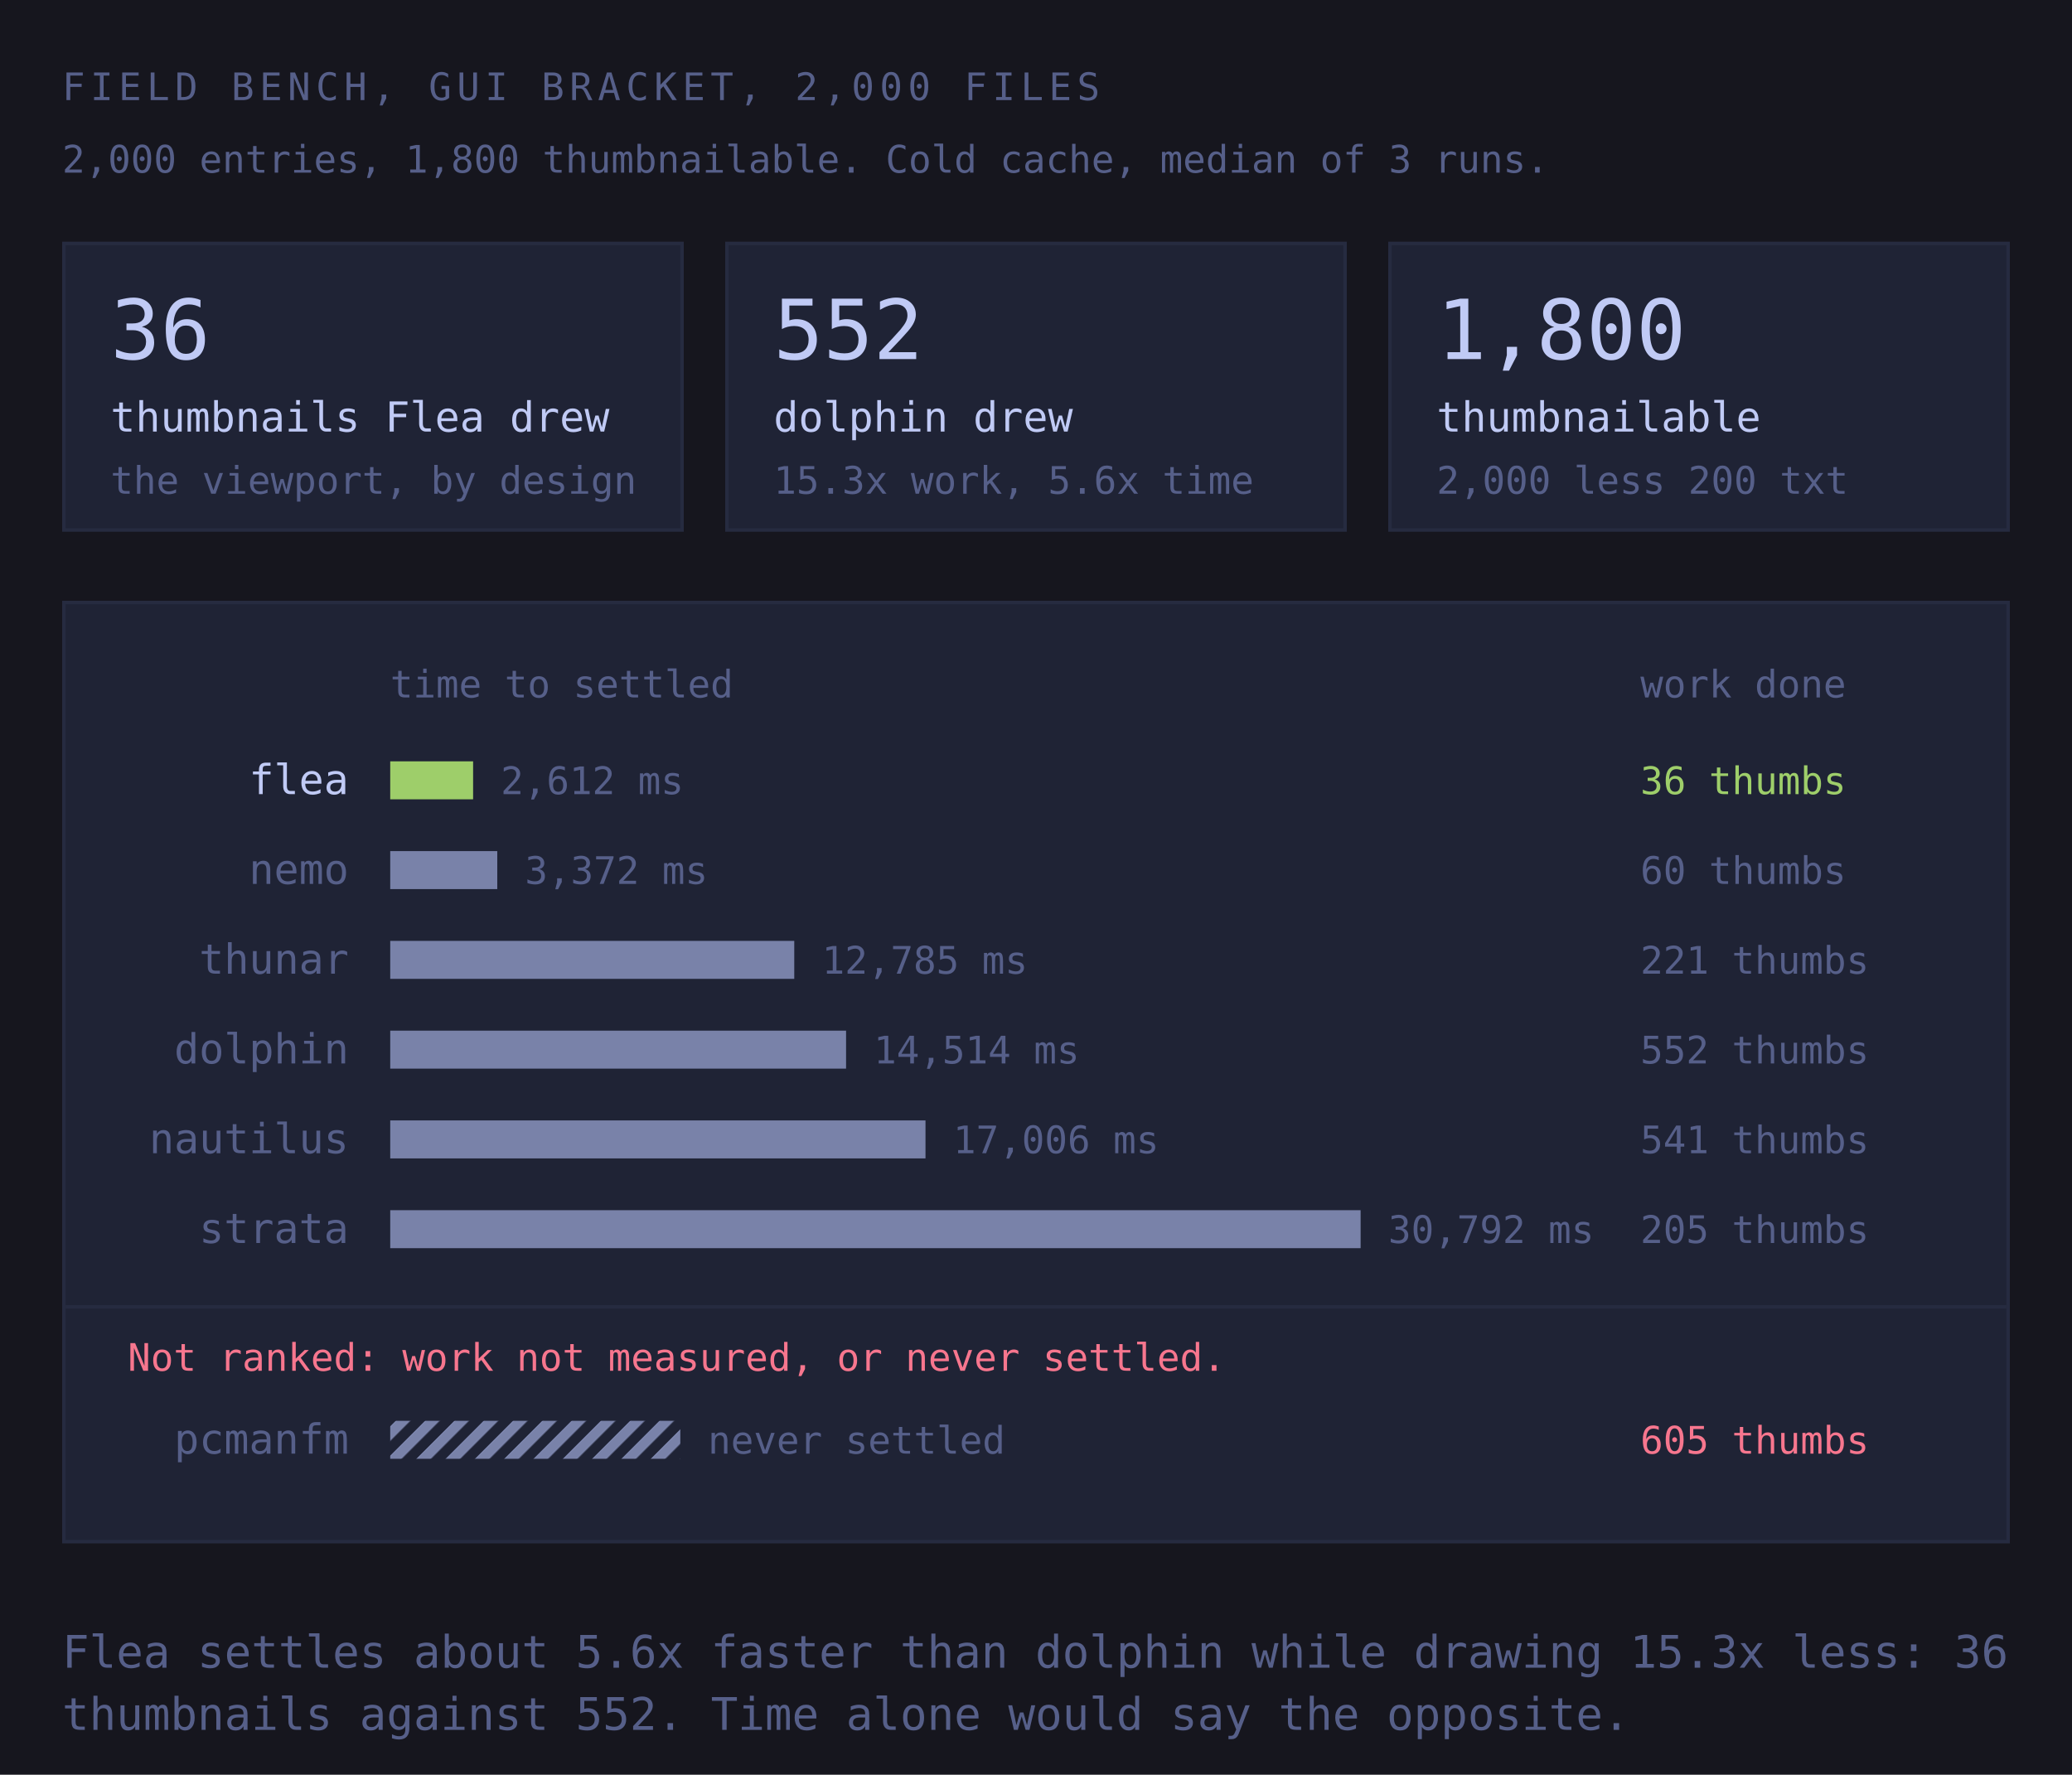
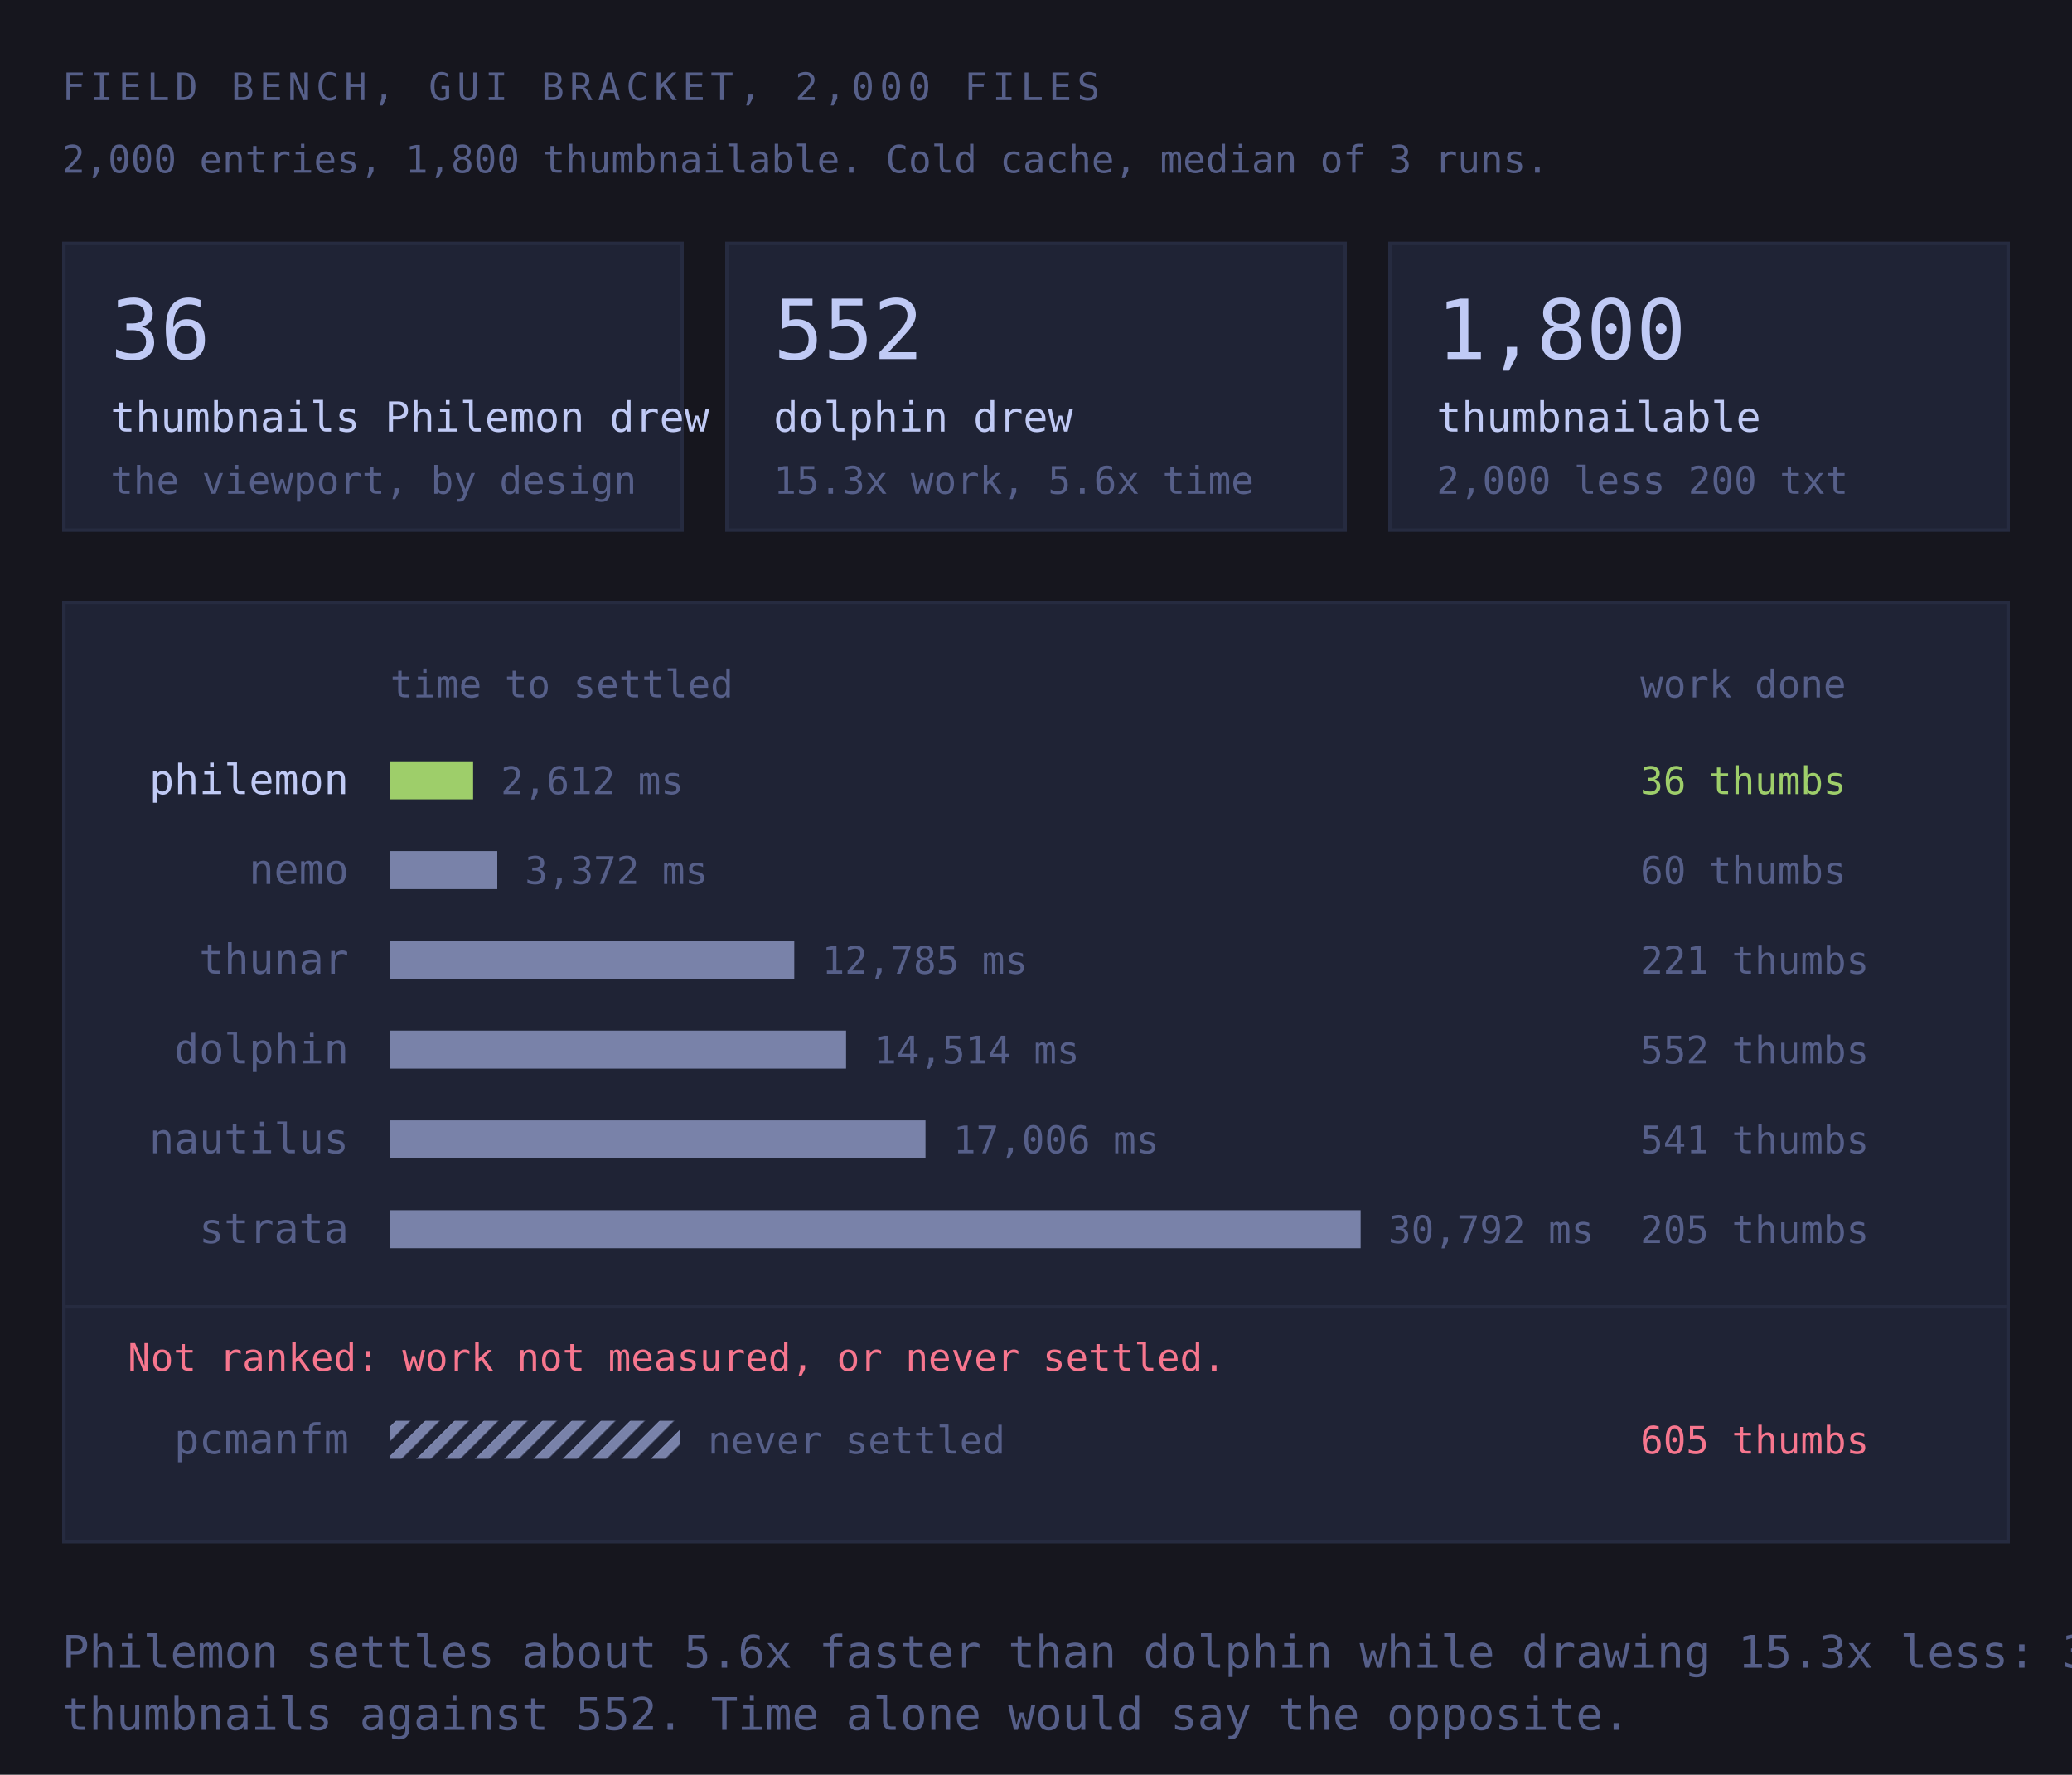
<svg xmlns="http://www.w3.org/2000/svg" width="600" height="514" viewBox="0 0 600 514" font-family="JetBrains Mono,JetBrainsMono Nerd Font,ui-monospace,SFMono-Regular,Menlo,Consolas,monospace">
  <defs>
    <pattern id="hatch" width="6" height="6" patternUnits="userSpaceOnUse" patternTransform="rotate(45)">
      <rect width="3" height="6" fill="#7982a9" />
    </pattern>
  </defs>
  <rect width="600" height="514" fill="#16161e" />
  <text x="18" y="29" font-size="11" fill="#565f89" font-weight="500" letter-spacing="1.54" font-variant-numeric="tabular-nums">FIELD BENCH, GUI BRACKET, 2,000 FILES</text>
  <text x="18" y="50" font-size="11" fill="#565f89" font-variant-numeric="tabular-nums">2,000 entries, 1,800 thumbnailable. Cold cache, median of 3 runs.</text>
  <rect x="18.5" y="70.5" width="179.0" height="83" fill="#1f2335" stroke="#262b40" stroke-width="1" />
  <text x="32.0" y="104" font-size="24" fill="#c0caf5" font-variant-numeric="tabular-nums">36</text>
-   <text x="32.0" y="125" font-size="12" fill="#c0caf5" font-variant-numeric="tabular-nums">thumbnails Flea drew</text>
+   <text x="32.0" y="125" font-size="12" fill="#c0caf5" font-variant-numeric="tabular-nums">thumbnails Philemon drew</text>
  <text x="32.0" y="143" font-size="11" fill="#565f89" font-variant-numeric="tabular-nums">the viewport, by design</text>
  <rect x="210.5" y="70.5" width="179.0" height="83" fill="#1f2335" stroke="#262b40" stroke-width="1" />
  <text x="224.0" y="104" font-size="24" fill="#c0caf5" font-variant-numeric="tabular-nums">552</text>
  <text x="224.0" y="125" font-size="12" fill="#c0caf5" font-variant-numeric="tabular-nums">dolphin drew</text>
  <text x="224.0" y="143" font-size="11" fill="#565f89" font-variant-numeric="tabular-nums">15.3x work, 5.6x time</text>
  <rect x="402.5" y="70.5" width="179.0" height="83" fill="#1f2335" stroke="#262b40" stroke-width="1" />
  <text x="416.0" y="104" font-size="24" fill="#c0caf5" font-variant-numeric="tabular-nums">1,800</text>
  <text x="416.0" y="125" font-size="12" fill="#c0caf5" font-variant-numeric="tabular-nums">thumbnailable</text>
  <text x="416.0" y="143" font-size="11" fill="#565f89" font-variant-numeric="tabular-nums">2,000 less 200 txt</text>
  <rect x="18.5" y="174.5" width="563" height="272" fill="#1f2335" stroke="#262b40" stroke-width="1" />
  <text x="113" y="202" font-size="11" fill="#565f89" font-variant-numeric="tabular-nums">time to settled</text>
  <text x="475" y="202" font-size="11" fill="#565f89" font-variant-numeric="tabular-nums">work done</text>
-   <text x="101" y="230" font-size="12" fill="#c0caf5" text-anchor="end" font-variant-numeric="tabular-nums">flea</text>
+   <text x="101" y="230" font-size="12" fill="#c0caf5" text-anchor="end" font-variant-numeric="tabular-nums">philemon</text>
  <rect x="113" y="220.5" width="24" height="11" fill="#9ece6a" />
  <text x="145" y="230" font-size="11" fill="#565f89" font-variant-numeric="tabular-nums">2,612 ms</text>
  <text x="475" y="230" font-size="11" fill="#9ece6a" font-variant-numeric="tabular-nums">36 thumbs</text>
  <text x="101" y="256" font-size="12" fill="#565f89" text-anchor="end" font-variant-numeric="tabular-nums">nemo</text>
  <rect x="113" y="246.5" width="31" height="11" fill="#7982a9" />
  <text x="152" y="256" font-size="11" fill="#565f89" font-variant-numeric="tabular-nums">3,372 ms</text>
  <text x="475" y="256" font-size="11" fill="#565f89" font-variant-numeric="tabular-nums">60 thumbs</text>
  <text x="101" y="282" font-size="12" fill="#565f89" text-anchor="end" font-variant-numeric="tabular-nums">thunar</text>
  <rect x="113" y="272.5" width="117" height="11" fill="#7982a9" />
  <text x="238" y="282" font-size="11" fill="#565f89" font-variant-numeric="tabular-nums">12,785 ms</text>
  <text x="475" y="282" font-size="11" fill="#565f89" font-variant-numeric="tabular-nums">221 thumbs</text>
  <text x="101" y="308" font-size="12" fill="#565f89" text-anchor="end" font-variant-numeric="tabular-nums">dolphin</text>
  <rect x="113" y="298.5" width="132" height="11" fill="#7982a9" />
  <text x="253" y="308" font-size="11" fill="#565f89" font-variant-numeric="tabular-nums">14,514 ms</text>
  <text x="475" y="308" font-size="11" fill="#565f89" font-variant-numeric="tabular-nums">552 thumbs</text>
  <text x="101" y="334" font-size="12" fill="#565f89" text-anchor="end" font-variant-numeric="tabular-nums">nautilus</text>
  <rect x="113" y="324.5" width="155" height="11" fill="#7982a9" />
  <text x="276" y="334" font-size="11" fill="#565f89" font-variant-numeric="tabular-nums">17,006 ms</text>
  <text x="475" y="334" font-size="11" fill="#565f89" font-variant-numeric="tabular-nums">541 thumbs</text>
  <text x="101" y="360" font-size="12" fill="#565f89" text-anchor="end" font-variant-numeric="tabular-nums">strata</text>
  <rect x="113" y="350.5" width="281" height="11" fill="#7982a9" />
  <text x="402" y="360" font-size="11" fill="#565f89" font-variant-numeric="tabular-nums">30,792 ms</text>
  <text x="475" y="360" font-size="11" fill="#565f89" font-variant-numeric="tabular-nums">205 thumbs</text>
  <rect x="19" y="378" width="562" height="1" fill="#262b40" />
  <text x="37" y="397" font-size="11" fill="#f7768e" font-variant-numeric="tabular-nums">Not ranked: work not measured, or never settled.</text>
  <text x="101" y="421" font-size="12" fill="#565f89" text-anchor="end" font-variant-numeric="tabular-nums">pcmanfm</text>
  <rect x="113" y="411.5" width="84" height="11" fill="url(#hatch)" />
  <text x="205" y="421" font-size="11" fill="#565f89" font-variant-numeric="tabular-nums">never settled</text>
  <text x="475" y="421" font-size="11" fill="#f7768e" font-variant-numeric="tabular-nums">605 thumbs</text>
-   <text x="18" y="483" font-size="13" fill="#565f89" font-variant-numeric="tabular-nums">Flea settles about 5.6x faster than dolphin while drawing 15.3x less: 36</text>
+   <text x="18" y="483" font-size="13" fill="#565f89" font-variant-numeric="tabular-nums">Philemon settles about 5.6x faster than dolphin while drawing 15.3x less: 36</text>
  <text x="18" y="501" font-size="13" fill="#565f89" font-variant-numeric="tabular-nums">thumbnails against 552. Time alone would say the opposite.</text>
</svg>
